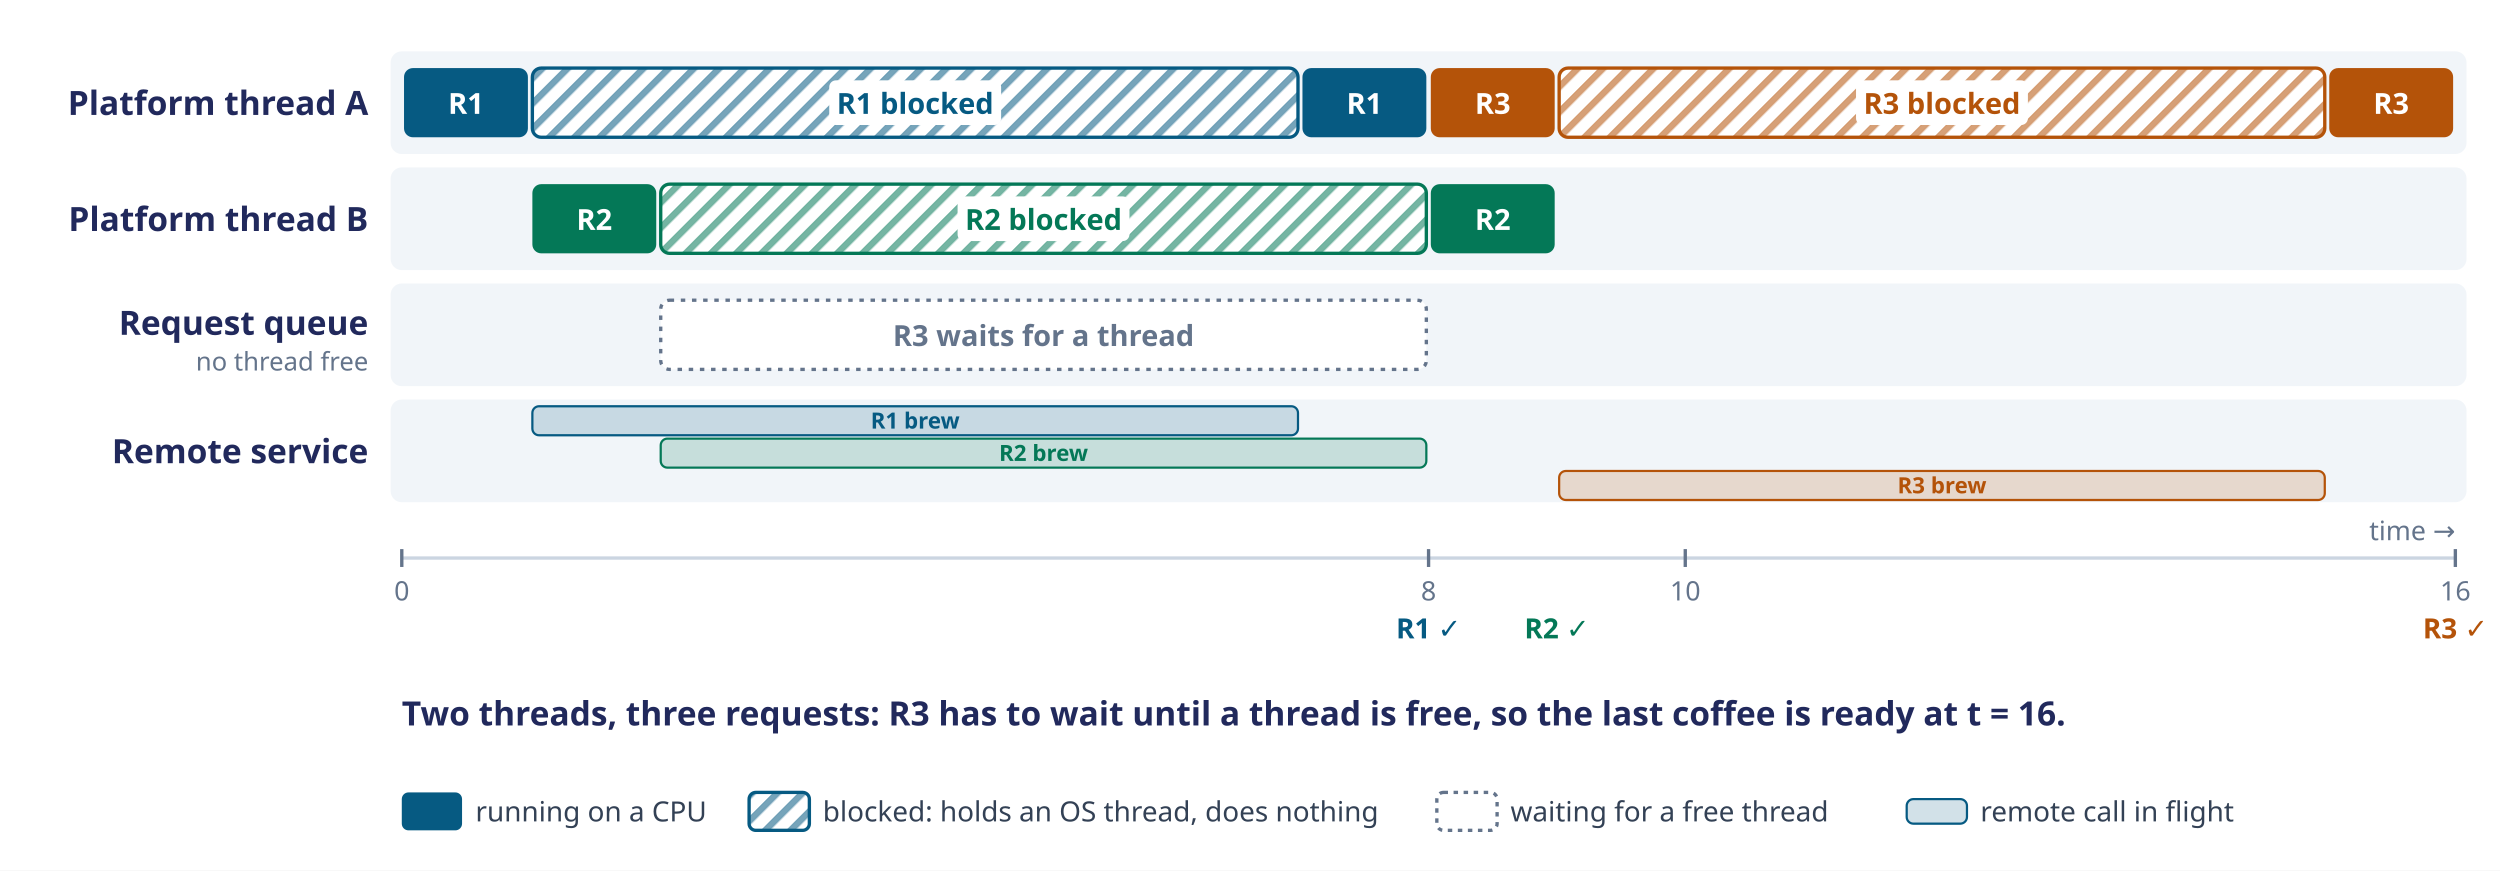
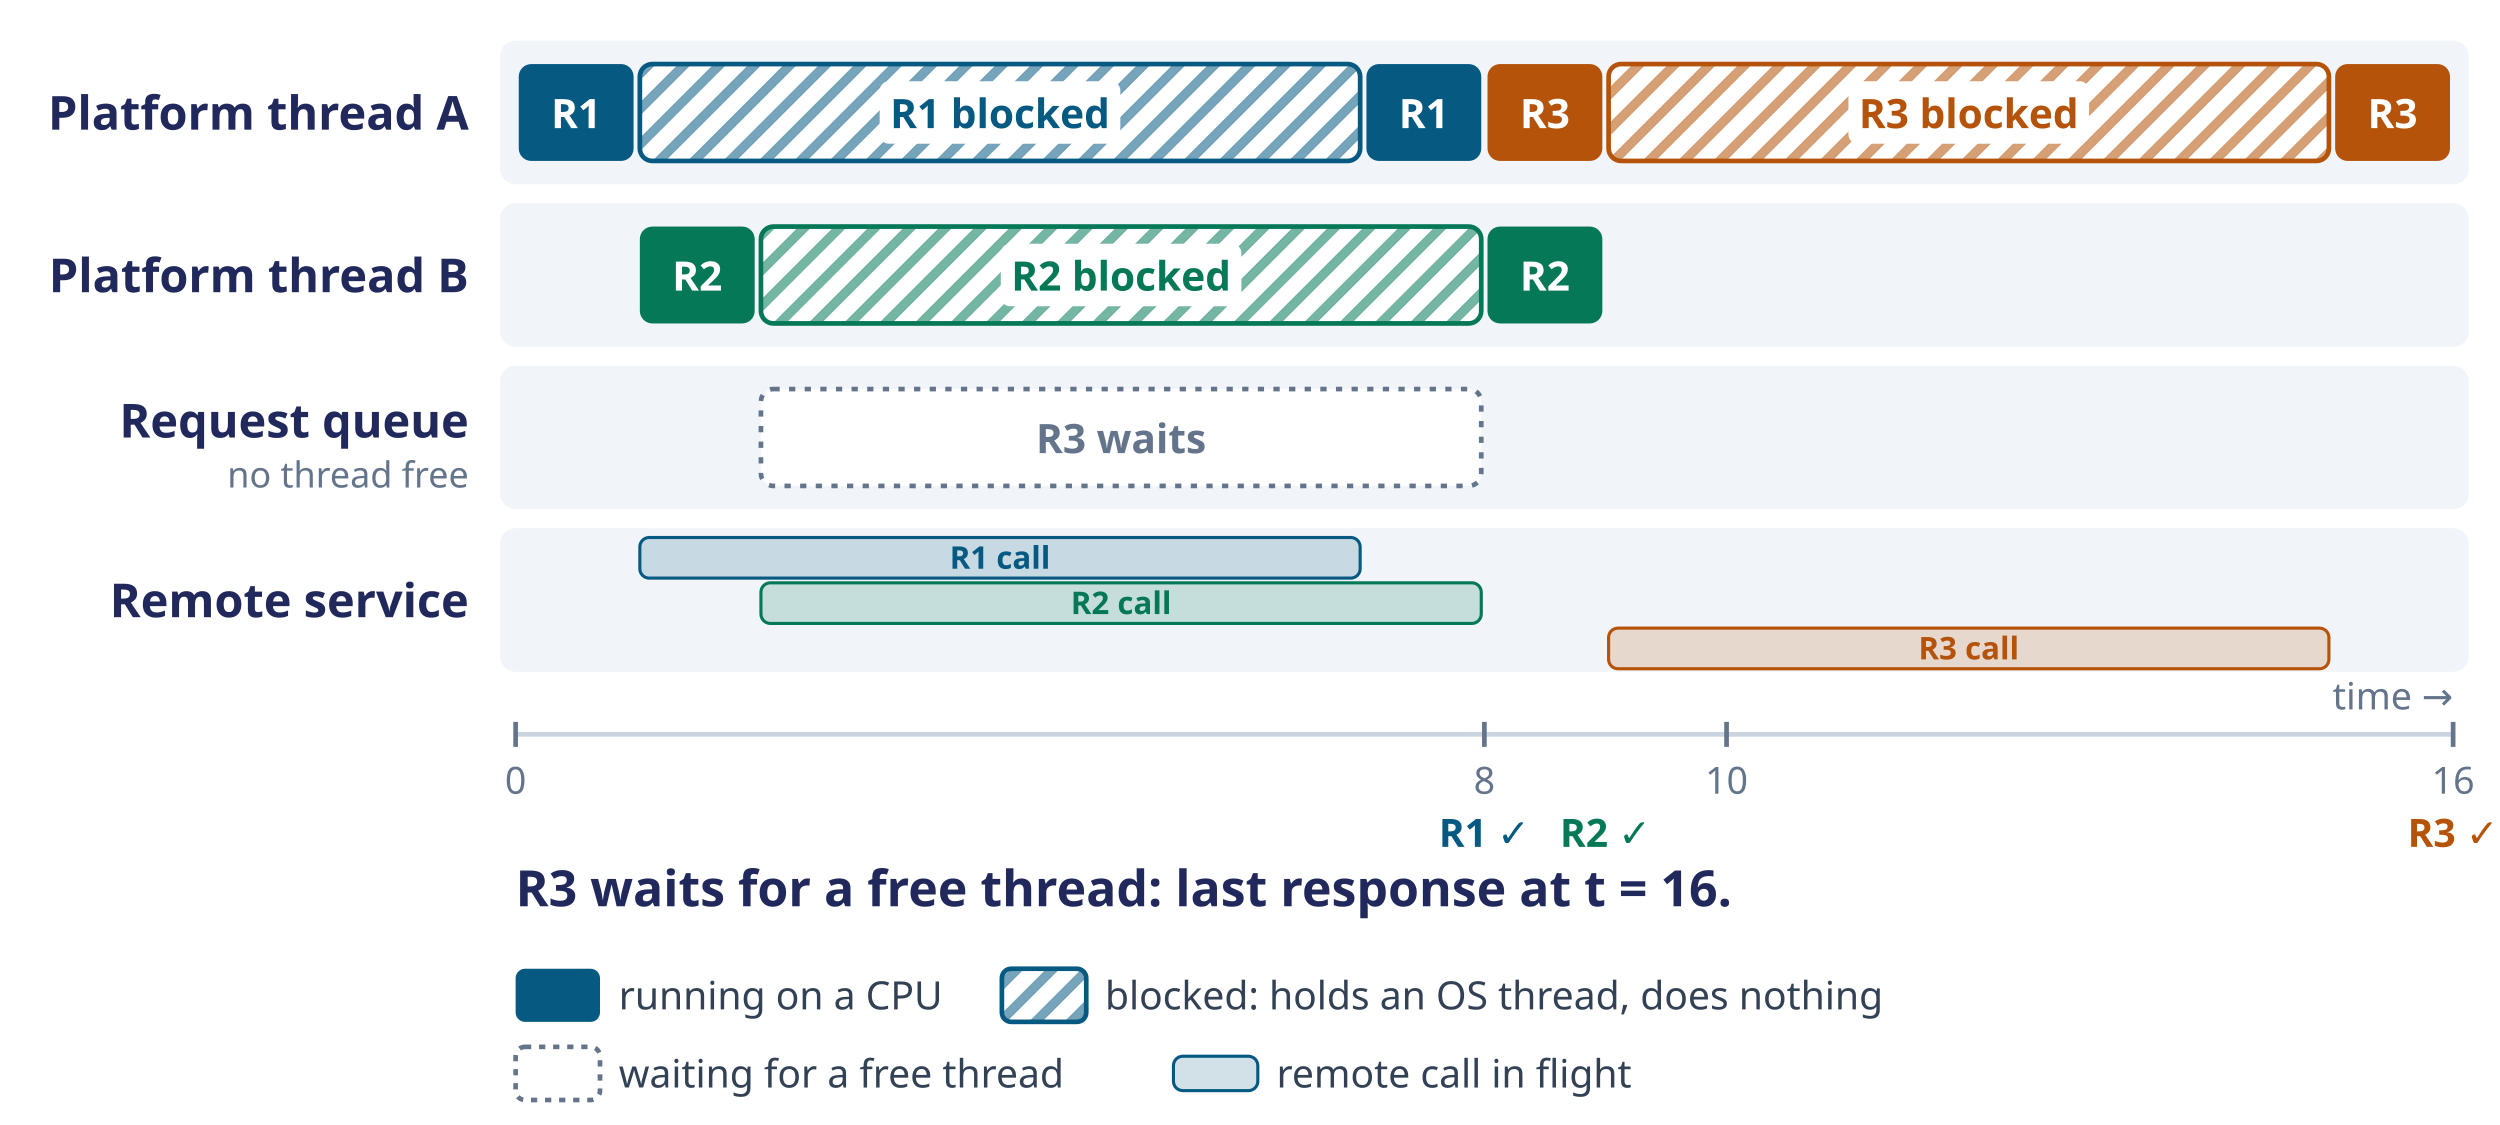
- <svg xmlns="http://www.w3.org/2000/svg" width="2240" height="780" viewBox="0 0 2240 780" font-family="Carlito, Calibri, sans-serif">
+ <svg xmlns="http://www.w3.org/2000/svg" width="1600" height="720" viewBox="0 0 1600 720" font-family="Carlito, Calibri, sans-serif">
  <defs>
    <pattern id="h065A82" width="16" height="16" patternUnits="userSpaceOnUse" patternTransform="rotate(45)">
      <rect width="16" height="16" fill="#FFFFFF" />
      <rect width="6" height="16" fill="#065A82" fill-opacity="0.55" />
    </pattern>
    <pattern id="h047857" width="16" height="16" patternUnits="userSpaceOnUse" patternTransform="rotate(45)">
      <rect width="16" height="16" fill="#FFFFFF" />
      <rect width="6" height="16" fill="#047857" fill-opacity="0.55" />
    </pattern>
    <pattern id="hB45309" width="16" height="16" patternUnits="userSpaceOnUse" patternTransform="rotate(45)">
      <rect width="16" height="16" fill="#FFFFFF" />
      <rect width="6" height="16" fill="#B45309" fill-opacity="0.55" />
    </pattern>
    <pattern id="hE11D48" width="16" height="16" patternUnits="userSpaceOnUse" patternTransform="rotate(45)">
      <rect width="16" height="16" fill="#FFFFFF" />
      <rect width="6" height="16" fill="#E11D48" fill-opacity="0.55" />
    </pattern>
    <pattern id="h64748B" width="16" height="16" patternUnits="userSpaceOnUse" patternTransform="rotate(45)">
      <rect width="16" height="16" fill="#FFFFFF" />
      <rect width="6" height="16" fill="#64748B" fill-opacity="0.55" />
    </pattern>
  </defs>
-   <rect width="2240" height="780" fill="#FFFFFF" />
-   <rect x="350" y="46" width="1860" height="92" rx="10" fill="#F1F5F9" />
-   <text x="330" y="103.0" font-size="30" font-weight="700" fill="#21295C" text-anchor="end">Platform thread A</text>
-   <rect x="350" y="150" width="1860" height="92" rx="10" fill="#F1F5F9" />
-   <text x="330" y="207.0" font-size="30" font-weight="700" fill="#21295C" text-anchor="end">Platform thread B</text>
-   <rect x="350" y="254" width="1860" height="92" rx="10" fill="#F1F5F9" />
-   <text x="330" y="300.0" font-size="30" font-weight="700" fill="#21295C" text-anchor="end">Request queue</text>
-   <text x="330" y="332.0" font-size="23" fill="#64748B" text-anchor="end">no thread free</text>
-   <rect x="350" y="358" width="1860" height="92" rx="10" fill="#F1F5F9" />
-   <text x="330" y="415.0" font-size="30" font-weight="700" fill="#21295C" text-anchor="end">Remote service</text>
-   <rect x="362.0" y="61.0" width="111.0" height="62" rx="8" fill="#065A82" />
-   <text x="417.5" y="102.0" font-size="26" font-weight="700" fill="#FFFFFF" text-anchor="middle">R1</text>
-   <rect x="477.0" y="61.0" width="686.0" height="62" rx="8" fill="url(#h065A82)" stroke="#065A82" stroke-width="3" />
-   <rect x="743.0" y="72.0" width="154" height="40" rx="6" fill="#FFFFFF" />
-   <text x="820.0" y="102.0" font-size="26" font-weight="700" fill="#065A82" text-anchor="middle">R1 blocked</text>
-   <rect x="1167.0" y="61.0" width="111.0" height="62" rx="8" fill="#065A82" />
-   <text x="1222.5" y="102.0" font-size="26" font-weight="700" fill="#FFFFFF" text-anchor="middle">R1</text>
-   <rect x="477.0" y="165.0" width="111.0" height="62" rx="8" fill="#047857" />
-   <text x="532.5" y="206.0" font-size="26" font-weight="700" fill="#FFFFFF" text-anchor="middle">R2</text>
-   <rect x="592.0" y="165.0" width="686.0" height="62" rx="8" fill="url(#h047857)" stroke="#047857" stroke-width="3" />
-   <rect x="858.0" y="176.0" width="154" height="40" rx="6" fill="#FFFFFF" />
-   <text x="935.0" y="206.0" font-size="26" font-weight="700" fill="#047857" text-anchor="middle">R2 blocked</text>
-   <rect x="1282.0" y="165.0" width="111.0" height="62" rx="8" fill="#047857" />
-   <text x="1337.5" y="206.0" font-size="26" font-weight="700" fill="#FFFFFF" text-anchor="middle">R2</text>
-   <rect x="592.0" y="269.0" width="686.0" height="62" rx="8" fill="#FFFFFF" stroke="#64748B" stroke-width="3" stroke-dasharray="4 6" />
-   <text x="935.0" y="310.0" font-size="26" font-weight="700" fill="#64748B" text-anchor="middle">R3 waits for a thread</text>
-   <rect x="1282.0" y="61.0" width="111.0" height="62" rx="8" fill="#B45309" />
-   <text x="1337.5" y="102.0" font-size="26" font-weight="700" fill="#FFFFFF" text-anchor="middle">R3</text>
-   <rect x="1397.0" y="61.0" width="686.0" height="62" rx="8" fill="url(#hB45309)" stroke="#B45309" stroke-width="3" />
-   <rect x="1663.0" y="72.0" width="154" height="40" rx="6" fill="#FFFFFF" />
-   <text x="1740.0" y="102.0" font-size="26" font-weight="700" fill="#B45309" text-anchor="middle">R3 blocked</text>
-   <rect x="2087.0" y="61.0" width="111.0" height="62" rx="8" fill="#B45309" />
-   <text x="2142.5" y="102.0" font-size="26" font-weight="700" fill="#FFFFFF" text-anchor="middle">R3</text>
-   <rect x="477.0" y="364" width="686.0" height="26" rx="6" fill="#065A82" fill-opacity="0.18" stroke="#065A82" stroke-width="2" />
-   <text x="820.0" y="384" font-size="20" font-weight="700" fill="#065A82" text-anchor="middle">R1 brew</text>
-   <rect x="592.0" y="393" width="686.0" height="26" rx="6" fill="#047857" fill-opacity="0.18" stroke="#047857" stroke-width="2" />
-   <text x="935.0" y="413" font-size="20" font-weight="700" fill="#047857" text-anchor="middle">R2 brew</text>
-   <rect x="1397.0" y="422" width="686.0" height="26" rx="6" fill="#B45309" fill-opacity="0.18" stroke="#B45309" stroke-width="2" />
-   <text x="1740.0" y="442" font-size="20" font-weight="700" fill="#B45309" text-anchor="middle">R3 brew</text>
-   <line x1="360" y1="500" x2="2200" y2="500" stroke="#CBD5E1" stroke-width="3" />
-   <line x1="360.0" y1="492" x2="360.0" y2="508" stroke="#64748B" stroke-width="3" />
-   <text x="360.0" y="538" font-size="24" fill="#64748B" text-anchor="middle">0</text>
-   <line x1="1280.0" y1="492" x2="1280.0" y2="508" stroke="#64748B" stroke-width="3" />
-   <text x="1280.0" y="538" font-size="24" fill="#64748B" text-anchor="middle">8</text>
-   <line x1="1510.0" y1="492" x2="1510.0" y2="508" stroke="#64748B" stroke-width="3" />
-   <text x="1510.0" y="538" font-size="24" fill="#64748B" text-anchor="middle">10</text>
-   <line x1="2200.0" y1="492" x2="2200.0" y2="508" stroke="#64748B" stroke-width="3" />
-   <text x="2200.0" y="538" font-size="24" fill="#64748B" text-anchor="middle">16</text>
-   <text x="2200" y="484" font-size="24" fill="#64748B" text-anchor="end">time →</text>
-   <text x="1280.0" y="572" font-size="25" font-weight="700" fill="#065A82" text-anchor="middle">R1 ✓</text>
-   <text x="1395.0" y="572" font-size="25" font-weight="700" fill="#047857" text-anchor="middle">R2 ✓</text>
-   <text x="2200.0" y="572" font-size="25" font-weight="700" fill="#B45309" text-anchor="middle">R3 ✓</text>
-   <text x="360" y="650" font-size="30" font-weight="700" fill="#21295C" text-anchor="start">Two threads, three requests: R3 has to wait until a thread is free, so the last coffee is ready at t = 16.</text>
-   <rect x="360" y="710" width="54" height="34" rx="6" fill="#065A82" />
-   <text x="426" y="736" font-size="25" fill="#334155">running on a CPU</text>
-   <rect x="671.2" y="710" width="54" height="34" rx="6" fill="url(#h065A82)" stroke="#065A82" stroke-width="3" />
-   <text x="737.2" y="736" font-size="25" fill="#334155">blocked: holds an OS thread, does nothing</text>
-   <rect x="1287.4" y="710" width="54" height="34" rx="6" fill="#FFF" stroke="#64748B" stroke-width="3" stroke-dasharray="4 5" />
-   <text x="1353.4" y="736" font-size="25" fill="#334155">waiting for a free thread</text>
-   <rect x="1708.4" y="716" width="54" height="22" rx="6" fill="#065A82" fill-opacity="0.18" stroke="#065A82" stroke-width="2" />
-   <text x="1774.4" y="736" font-size="25" fill="#334155">remote call in flight</text>
+   <rect width="1600" height="720" fill="#FFFFFF" />
+   <rect x="320" y="26" width="1260" height="92" rx="10" fill="#F1F5F9" />
+   <text x="300" y="83.0" font-size="30" font-weight="700" fill="#21295C" text-anchor="end">Platform thread A</text>
+   <rect x="320" y="130" width="1260" height="92" rx="10" fill="#F1F5F9" />
+   <text x="300" y="187.0" font-size="30" font-weight="700" fill="#21295C" text-anchor="end">Platform thread B</text>
+   <rect x="320" y="234" width="1260" height="92" rx="10" fill="#F1F5F9" />
+   <text x="300" y="280.0" font-size="30" font-weight="700" fill="#21295C" text-anchor="end">Request queue</text>
+   <text x="300" y="312.0" font-size="23" fill="#64748B" text-anchor="end">no thread free</text>
+   <rect x="320" y="338" width="1260" height="92" rx="10" fill="#F1F5F9" />
+   <text x="300" y="395.0" font-size="30" font-weight="700" fill="#21295C" text-anchor="end">Remote service</text>
+   <rect x="332.0" y="41.0" width="73.5" height="62" rx="8" fill="#065A82" />
+   <text x="368.75" y="82.0" font-size="26" font-weight="700" fill="#FFFFFF" text-anchor="middle">R1</text>
+   <rect x="409.5" y="41.0" width="461.0" height="62" rx="8" fill="url(#h065A82)" stroke="#065A82" stroke-width="3" />
+   <rect x="563.0" y="52.0" width="154" height="40" rx="6" fill="#FFFFFF" />
+   <text x="640.0" y="82.0" font-size="26" font-weight="700" fill="#065A82" text-anchor="middle">R1 blocked</text>
+   <rect x="874.5" y="41.0" width="73.5" height="62" rx="8" fill="#065A82" />
+   <text x="911.25" y="82.0" font-size="26" font-weight="700" fill="#FFFFFF" text-anchor="middle">R1</text>
+   <rect x="409.5" y="145.0" width="73.5" height="62" rx="8" fill="#047857" />
+   <text x="446.25" y="186.0" font-size="26" font-weight="700" fill="#FFFFFF" text-anchor="middle">R2</text>
+   <rect x="487.0" y="145.0" width="461.0" height="62" rx="8" fill="url(#h047857)" stroke="#047857" stroke-width="3" />
+   <rect x="640.5" y="156.0" width="154" height="40" rx="6" fill="#FFFFFF" />
+   <text x="717.5" y="186.0" font-size="26" font-weight="700" fill="#047857" text-anchor="middle">R2 blocked</text>
+   <rect x="952.0" y="145.0" width="73.5" height="62" rx="8" fill="#047857" />
+   <text x="988.75" y="186.0" font-size="26" font-weight="700" fill="#FFFFFF" text-anchor="middle">R2</text>
+   <rect x="487.0" y="249.0" width="461.0" height="62" rx="8" fill="#FFFFFF" stroke="#64748B" stroke-width="3" stroke-dasharray="4 6" />
+   <text x="717.5" y="290.0" font-size="26" font-weight="700" fill="#64748B" text-anchor="middle">R3 waits</text>
+   <rect x="952.0" y="41.0" width="73.5" height="62" rx="8" fill="#B45309" />
+   <text x="988.75" y="82.0" font-size="26" font-weight="700" fill="#FFFFFF" text-anchor="middle">R3</text>
+   <rect x="1029.5" y="41.0" width="461.0" height="62" rx="8" fill="url(#hB45309)" stroke="#B45309" stroke-width="3" />
+   <rect x="1183.0" y="52.0" width="154" height="40" rx="6" fill="#FFFFFF" />
+   <text x="1260.0" y="82.0" font-size="26" font-weight="700" fill="#B45309" text-anchor="middle">R3 blocked</text>
+   <rect x="1494.5" y="41.0" width="73.5" height="62" rx="8" fill="#B45309" />
+   <text x="1531.25" y="82.0" font-size="26" font-weight="700" fill="#FFFFFF" text-anchor="middle">R3</text>
+   <rect x="409.5" y="344" width="461.0" height="26" rx="6" fill="#065A82" fill-opacity="0.18" stroke="#065A82" stroke-width="2" />
+   <text x="640.0" y="364" font-size="20" font-weight="700" fill="#065A82" text-anchor="middle">R1 call</text>
+   <rect x="487.0" y="373" width="461.0" height="26" rx="6" fill="#047857" fill-opacity="0.18" stroke="#047857" stroke-width="2" />
+   <text x="717.5" y="393" font-size="20" font-weight="700" fill="#047857" text-anchor="middle">R2 call</text>
+   <rect x="1029.5" y="402" width="461.0" height="26" rx="6" fill="#B45309" fill-opacity="0.18" stroke="#B45309" stroke-width="2" />
+   <text x="1260.0" y="422" font-size="20" font-weight="700" fill="#B45309" text-anchor="middle">R3 call</text>
+   <line x1="330" y1="470" x2="1570" y2="470" stroke="#CBD5E1" stroke-width="3" />
+   <line x1="330.0" y1="462" x2="330.0" y2="478" stroke="#64748B" stroke-width="3" />
+   <text x="330.0" y="508" font-size="24" fill="#64748B" text-anchor="middle">0</text>
+   <line x1="950.0" y1="462" x2="950.0" y2="478" stroke="#64748B" stroke-width="3" />
+   <text x="950.0" y="508" font-size="24" fill="#64748B" text-anchor="middle">8</text>
+   <line x1="1105.0" y1="462" x2="1105.0" y2="478" stroke="#64748B" stroke-width="3" />
+   <text x="1105.0" y="508" font-size="24" fill="#64748B" text-anchor="middle">10</text>
+   <line x1="1570.0" y1="462" x2="1570.0" y2="478" stroke="#64748B" stroke-width="3" />
+   <text x="1570.0" y="508" font-size="24" fill="#64748B" text-anchor="middle">16</text>
+   <text x="1570" y="454" font-size="24" fill="#64748B" text-anchor="end">time →</text>
+   <text x="950.0" y="542" font-size="25" font-weight="700" fill="#065A82" text-anchor="middle">R1 ✓</text>
+   <text x="1027.5" y="542" font-size="25" font-weight="700" fill="#047857" text-anchor="middle">R2 ✓</text>
+   <text x="1570.0" y="542" font-size="25" font-weight="700" fill="#B45309" text-anchor="middle">R3 ✓</text>
+   <text x="330" y="580" font-size="32" font-weight="700" fill="#21295C" text-anchor="start">R3 waits for a free thread: last response at t = 16.</text>
+   <rect x="330" y="620" width="54" height="34" rx="6" fill="#065A82" />
+   <text x="396" y="646" font-size="25" fill="#334155">running on a CPU</text>
+   <rect x="641.2" y="620" width="54" height="34" rx="6" fill="url(#h065A82)" stroke="#065A82" stroke-width="3" />
+   <text x="707.2" y="646" font-size="25" fill="#334155">blocked: holds an OS thread, does nothing</text>
+   <rect x="330" y="670" width="54" height="34" rx="6" fill="#FFF" stroke="#64748B" stroke-width="3" stroke-dasharray="4 5" />
+   <text x="396" y="696" font-size="25" fill="#334155">waiting for a free thread</text>
+   <rect x="751.0" y="676" width="54" height="22" rx="6" fill="#065A82" fill-opacity="0.18" stroke="#065A82" stroke-width="2" />
+   <text x="817.0" y="696" font-size="25" fill="#334155">remote call in flight</text>
</svg>
